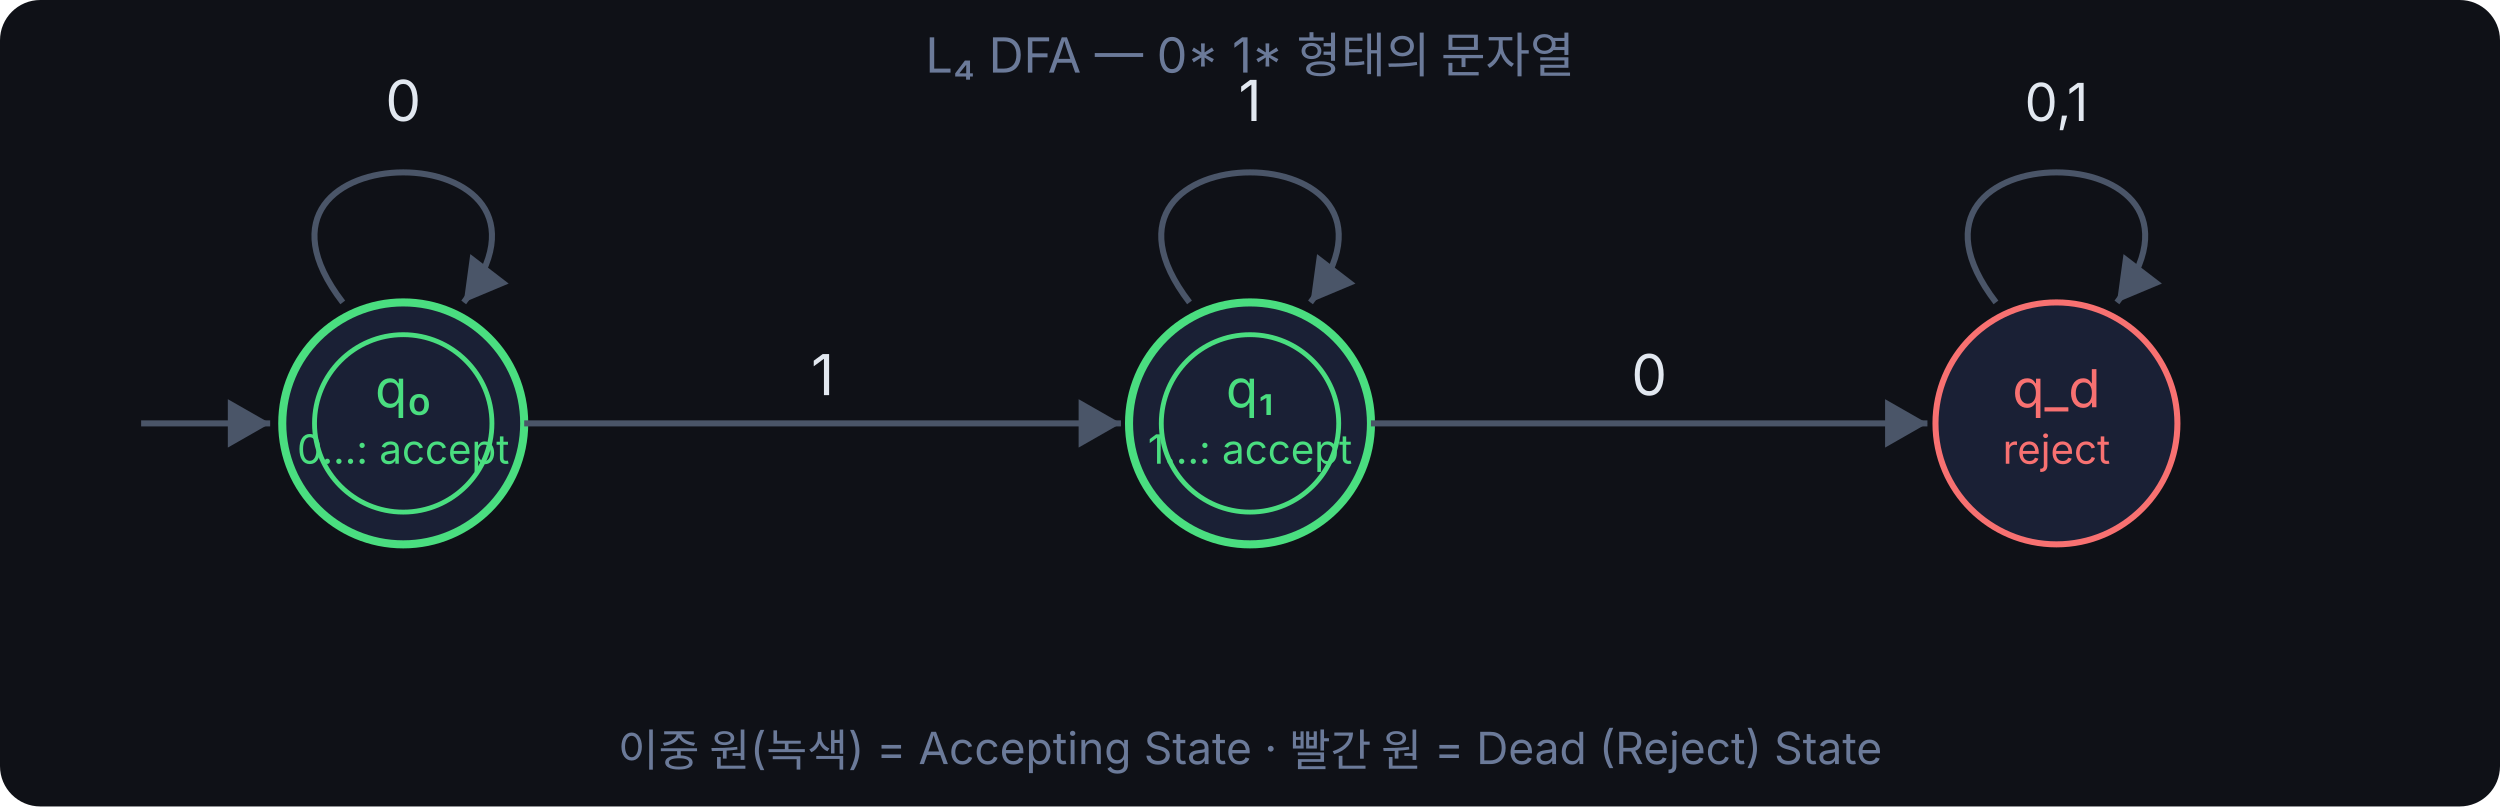
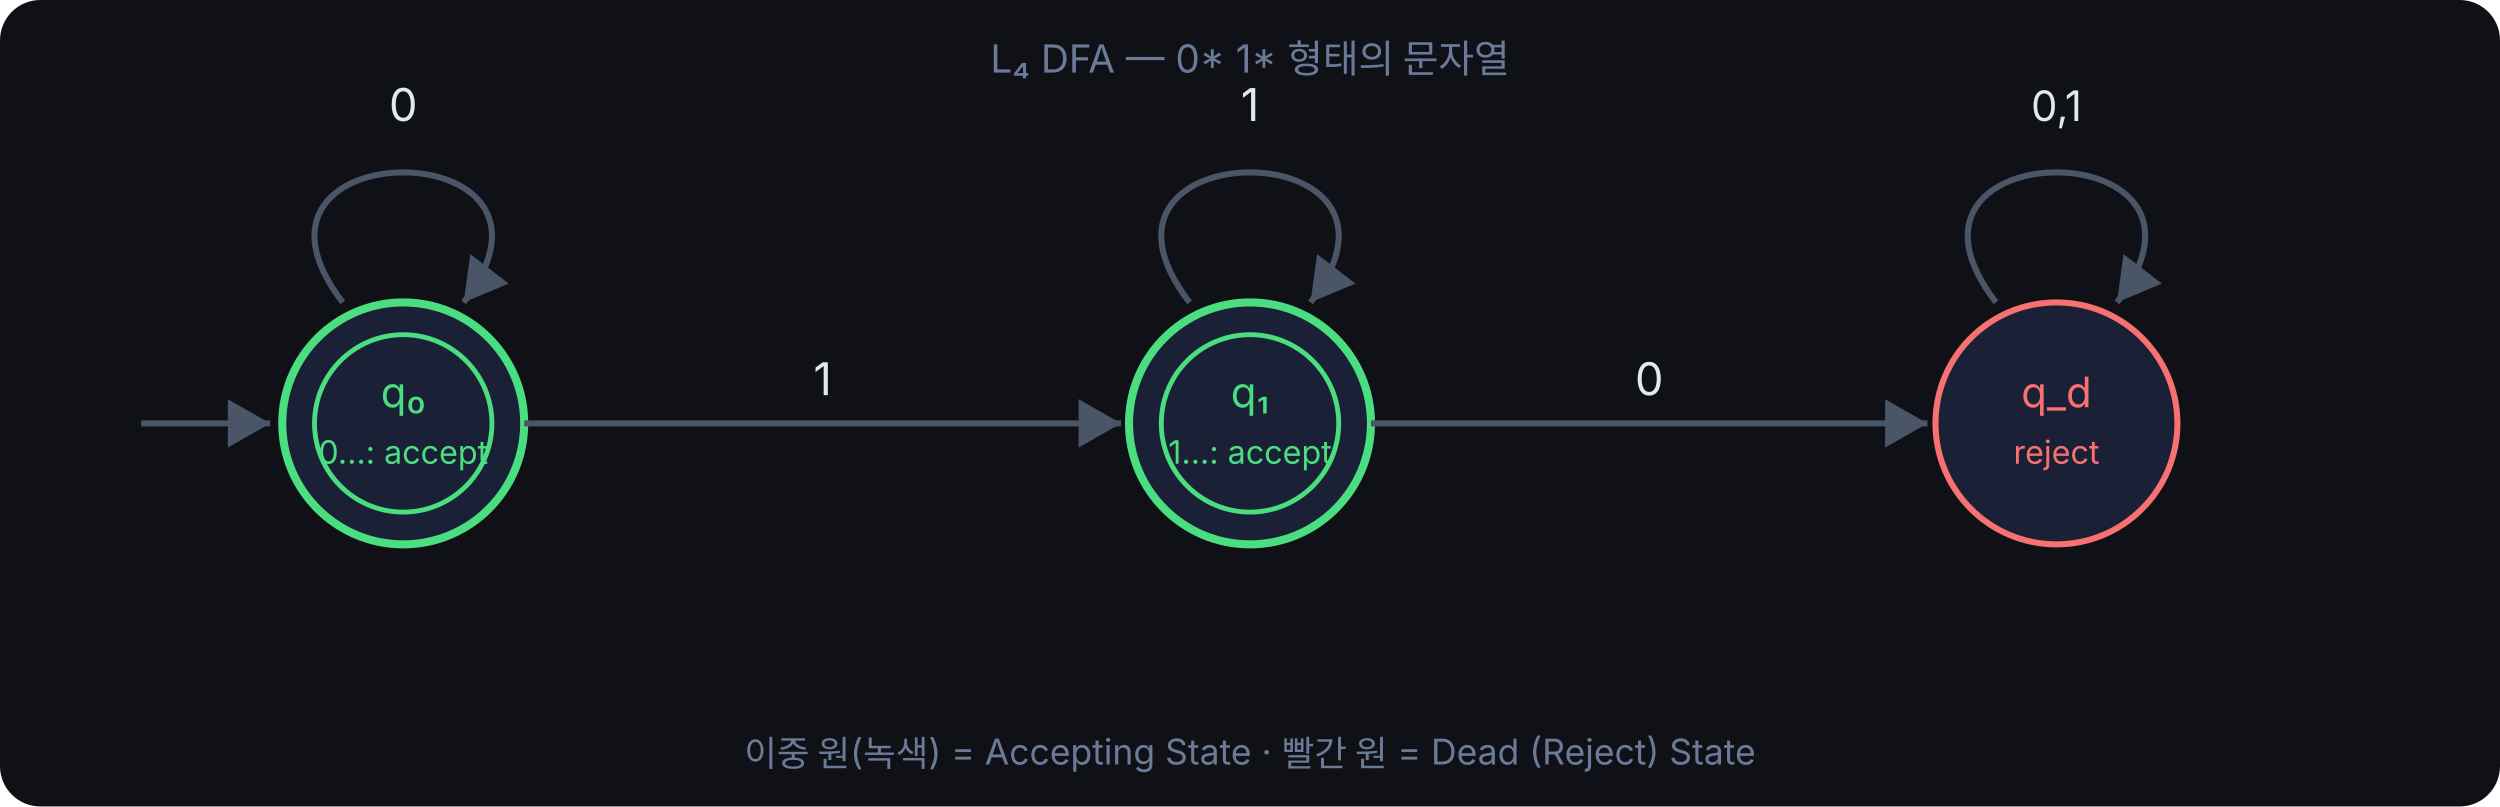
- <svg xmlns="http://www.w3.org/2000/svg" viewBox="0 0 620 200" width="620" height="200">
+ <svg xmlns="http://www.w3.org/2000/svg" viewBox="0 0 620 200" width="930" height="300">
  <rect width="620" height="200" fill="#0f1117" rx="10" />
-   <text x="310" y="18" text-anchor="middle" font-family="system-ui,-apple-system,sans-serif" font-size="12" fill="#6b7a99">L₄ DFA — 0* 1* 형태의 문자열</text>
+   <text x="310" y="18" text-anchor="middle" font-family="system-ui,-apple-system,sans-serif" font-size="9.6" fill="#6b7a99">L₄ DFA — 0* 1* 형태의 문자열</text>
  <defs>
    <marker id="arr" markerWidth="8" markerHeight="8" refX="7" refY="4" orient="auto">
      <polygon points="0,0 7,4 0,8" fill="#4a5568" />
    </marker>
  </defs>
  <line x1="35" y1="105" x2="67" y2="105" stroke="#4a5568" stroke-width="1.5" marker-end="url(#arr)" />
  <circle cx="100" cy="105" r="30" fill="#1a2035" stroke="#4ade80" stroke-width="2" />
  <circle cx="100" cy="105" r="22" fill="none" stroke="#4ade80" stroke-width="1.2" />
-   <text x="100" y="101" text-anchor="middle" font-family="system-ui,-apple-system,sans-serif" font-size="13" fill="#4ade80">q₀</text>
-   <text x="100" y="115" text-anchor="middle" font-family="system-ui,-apple-system,sans-serif" font-size="10" fill="#4ade80">0…: accept</text>
+   <text x="100" y="101" text-anchor="middle" font-family="system-ui,-apple-system,sans-serif" font-size="10.4" fill="#4ade80">q₀</text>
+   <text x="100" y="115" text-anchor="middle" font-family="system-ui,-apple-system,sans-serif" font-size="8" fill="#4ade80">0…: accept</text>
  <circle cx="310" cy="105" r="30" fill="#1a2035" stroke="#4ade80" stroke-width="2" />
  <circle cx="310" cy="105" r="22" fill="none" stroke="#4ade80" stroke-width="1.2" />
-   <text x="310" y="101" text-anchor="middle" font-family="system-ui,-apple-system,sans-serif" font-size="13" fill="#4ade80">q₁</text>
-   <text x="310" y="115" text-anchor="middle" font-family="system-ui,-apple-system,sans-serif" font-size="10" fill="#4ade80">1…: accept</text>
+   <text x="310" y="101" text-anchor="middle" font-family="system-ui,-apple-system,sans-serif" font-size="10.4" fill="#4ade80">q₁</text>
+   <text x="310" y="115" text-anchor="middle" font-family="system-ui,-apple-system,sans-serif" font-size="8" fill="#4ade80">1…: accept</text>
  <circle cx="510" cy="105" r="30" fill="#1a2035" stroke="#f87171" stroke-width="1.5" />
-   <text x="510" y="101" text-anchor="middle" font-family="system-ui,-apple-system,sans-serif" font-size="13" fill="#f87171">q_d</text>
-   <text x="510" y="115" text-anchor="middle" font-family="system-ui,-apple-system,sans-serif" font-size="10" fill="#f87171">reject</text>
+   <text x="510" y="101" text-anchor="middle" font-family="system-ui,-apple-system,sans-serif" font-size="10.4" fill="#f87171">q_d</text>
+   <text x="510" y="115" text-anchor="middle" font-family="system-ui,-apple-system,sans-serif" font-size="8" fill="#f87171">reject</text>
  <path d="M 85,75 C 52,32 148,32 115,75" fill="none" stroke="#4a5568" stroke-width="1.5" marker-end="url(#arr)" />
-   <text x="100" y="30" text-anchor="middle" font-family="system-ui,-apple-system,sans-serif" font-size="14" fill="#e2e8f0">0</text>
+   <text x="100" y="30" text-anchor="middle" font-family="system-ui,-apple-system,sans-serif" font-size="11.2" fill="#e2e8f0">0</text>
  <path d="M 295,75 C 262,32 358,32 325,75" fill="none" stroke="#4a5568" stroke-width="1.5" marker-end="url(#arr)" />
-   <text x="310" y="30" text-anchor="middle" font-family="system-ui,-apple-system,sans-serif" font-size="14" fill="#e2e8f0">1</text>
+   <text x="310" y="30" text-anchor="middle" font-family="system-ui,-apple-system,sans-serif" font-size="11.2" fill="#e2e8f0">1</text>
  <path d="M 495,75 C 462,32 558,32 525,75" fill="none" stroke="#4a5568" stroke-width="1.5" marker-end="url(#arr)" />
-   <text x="510" y="30" text-anchor="middle" font-family="system-ui,-apple-system,sans-serif" font-size="13" fill="#e2e8f0">0,1</text>
+   <text x="510" y="30" text-anchor="middle" font-family="system-ui,-apple-system,sans-serif" font-size="10.4" fill="#e2e8f0">0,1</text>
  <line x1="130" y1="105" x2="278" y2="105" stroke="#4a5568" stroke-width="1.5" marker-end="url(#arr)" />
-   <text x="204" y="98" text-anchor="middle" font-family="system-ui,-apple-system,sans-serif" font-size="14" fill="#e2e8f0">1</text>
+   <text x="204" y="98" text-anchor="middle" font-family="system-ui,-apple-system,sans-serif" font-size="11.2" fill="#e2e8f0">1</text>
  <line x1="340" y1="105" x2="478" y2="105" stroke="#4a5568" stroke-width="1.5" marker-end="url(#arr)" />
-   <text x="409" y="98" text-anchor="middle" font-family="system-ui,-apple-system,sans-serif" font-size="14" fill="#e2e8f0">0</text>
-   <text x="310" y="190" text-anchor="middle" font-family="system-ui,-apple-system,sans-serif" font-size="11" fill="#6b7a99">이중 원(녹색) = Accepting State  ·  빨간 원 = Dead (Reject) State</text>
+   <text x="409" y="98" text-anchor="middle" font-family="system-ui,-apple-system,sans-serif" font-size="11.2" fill="#e2e8f0">0</text>
+   <text x="310" y="190" text-anchor="middle" font-family="system-ui,-apple-system,sans-serif" font-size="8.8" fill="#6b7a99">이중 원(녹색) = Accepting State  ·  빨간 원 = Dead (Reject) State</text>
</svg>
